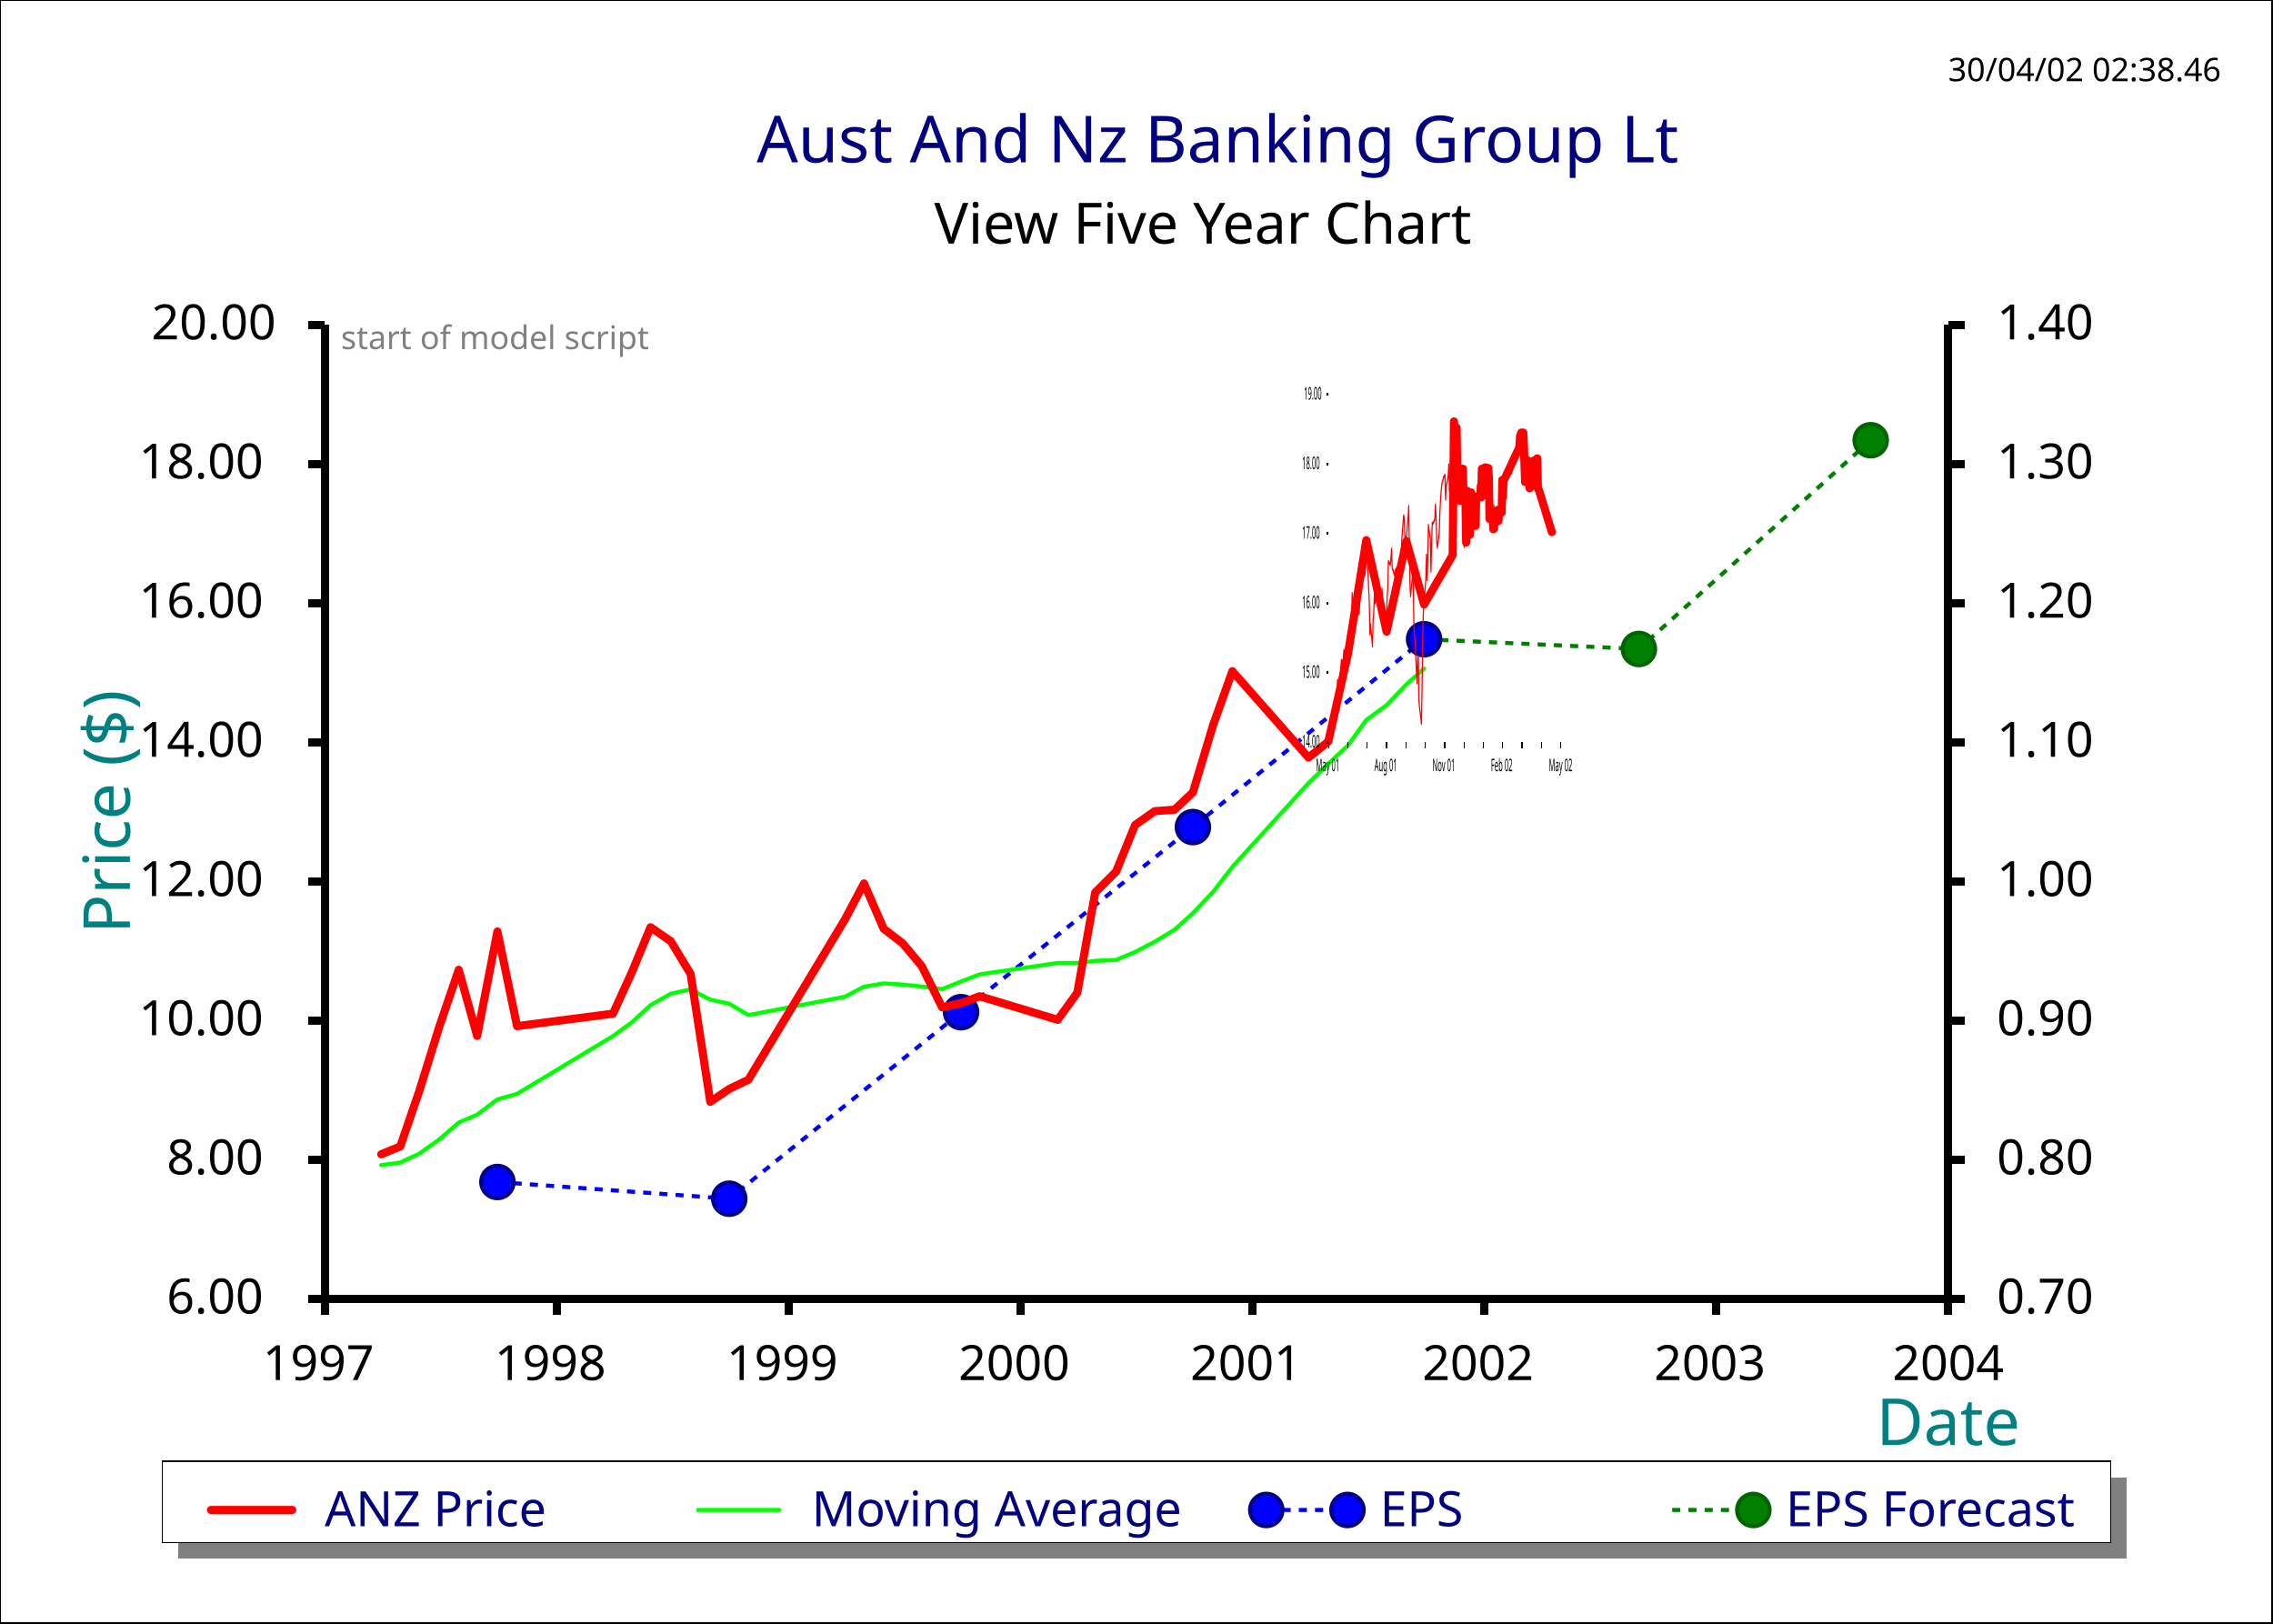
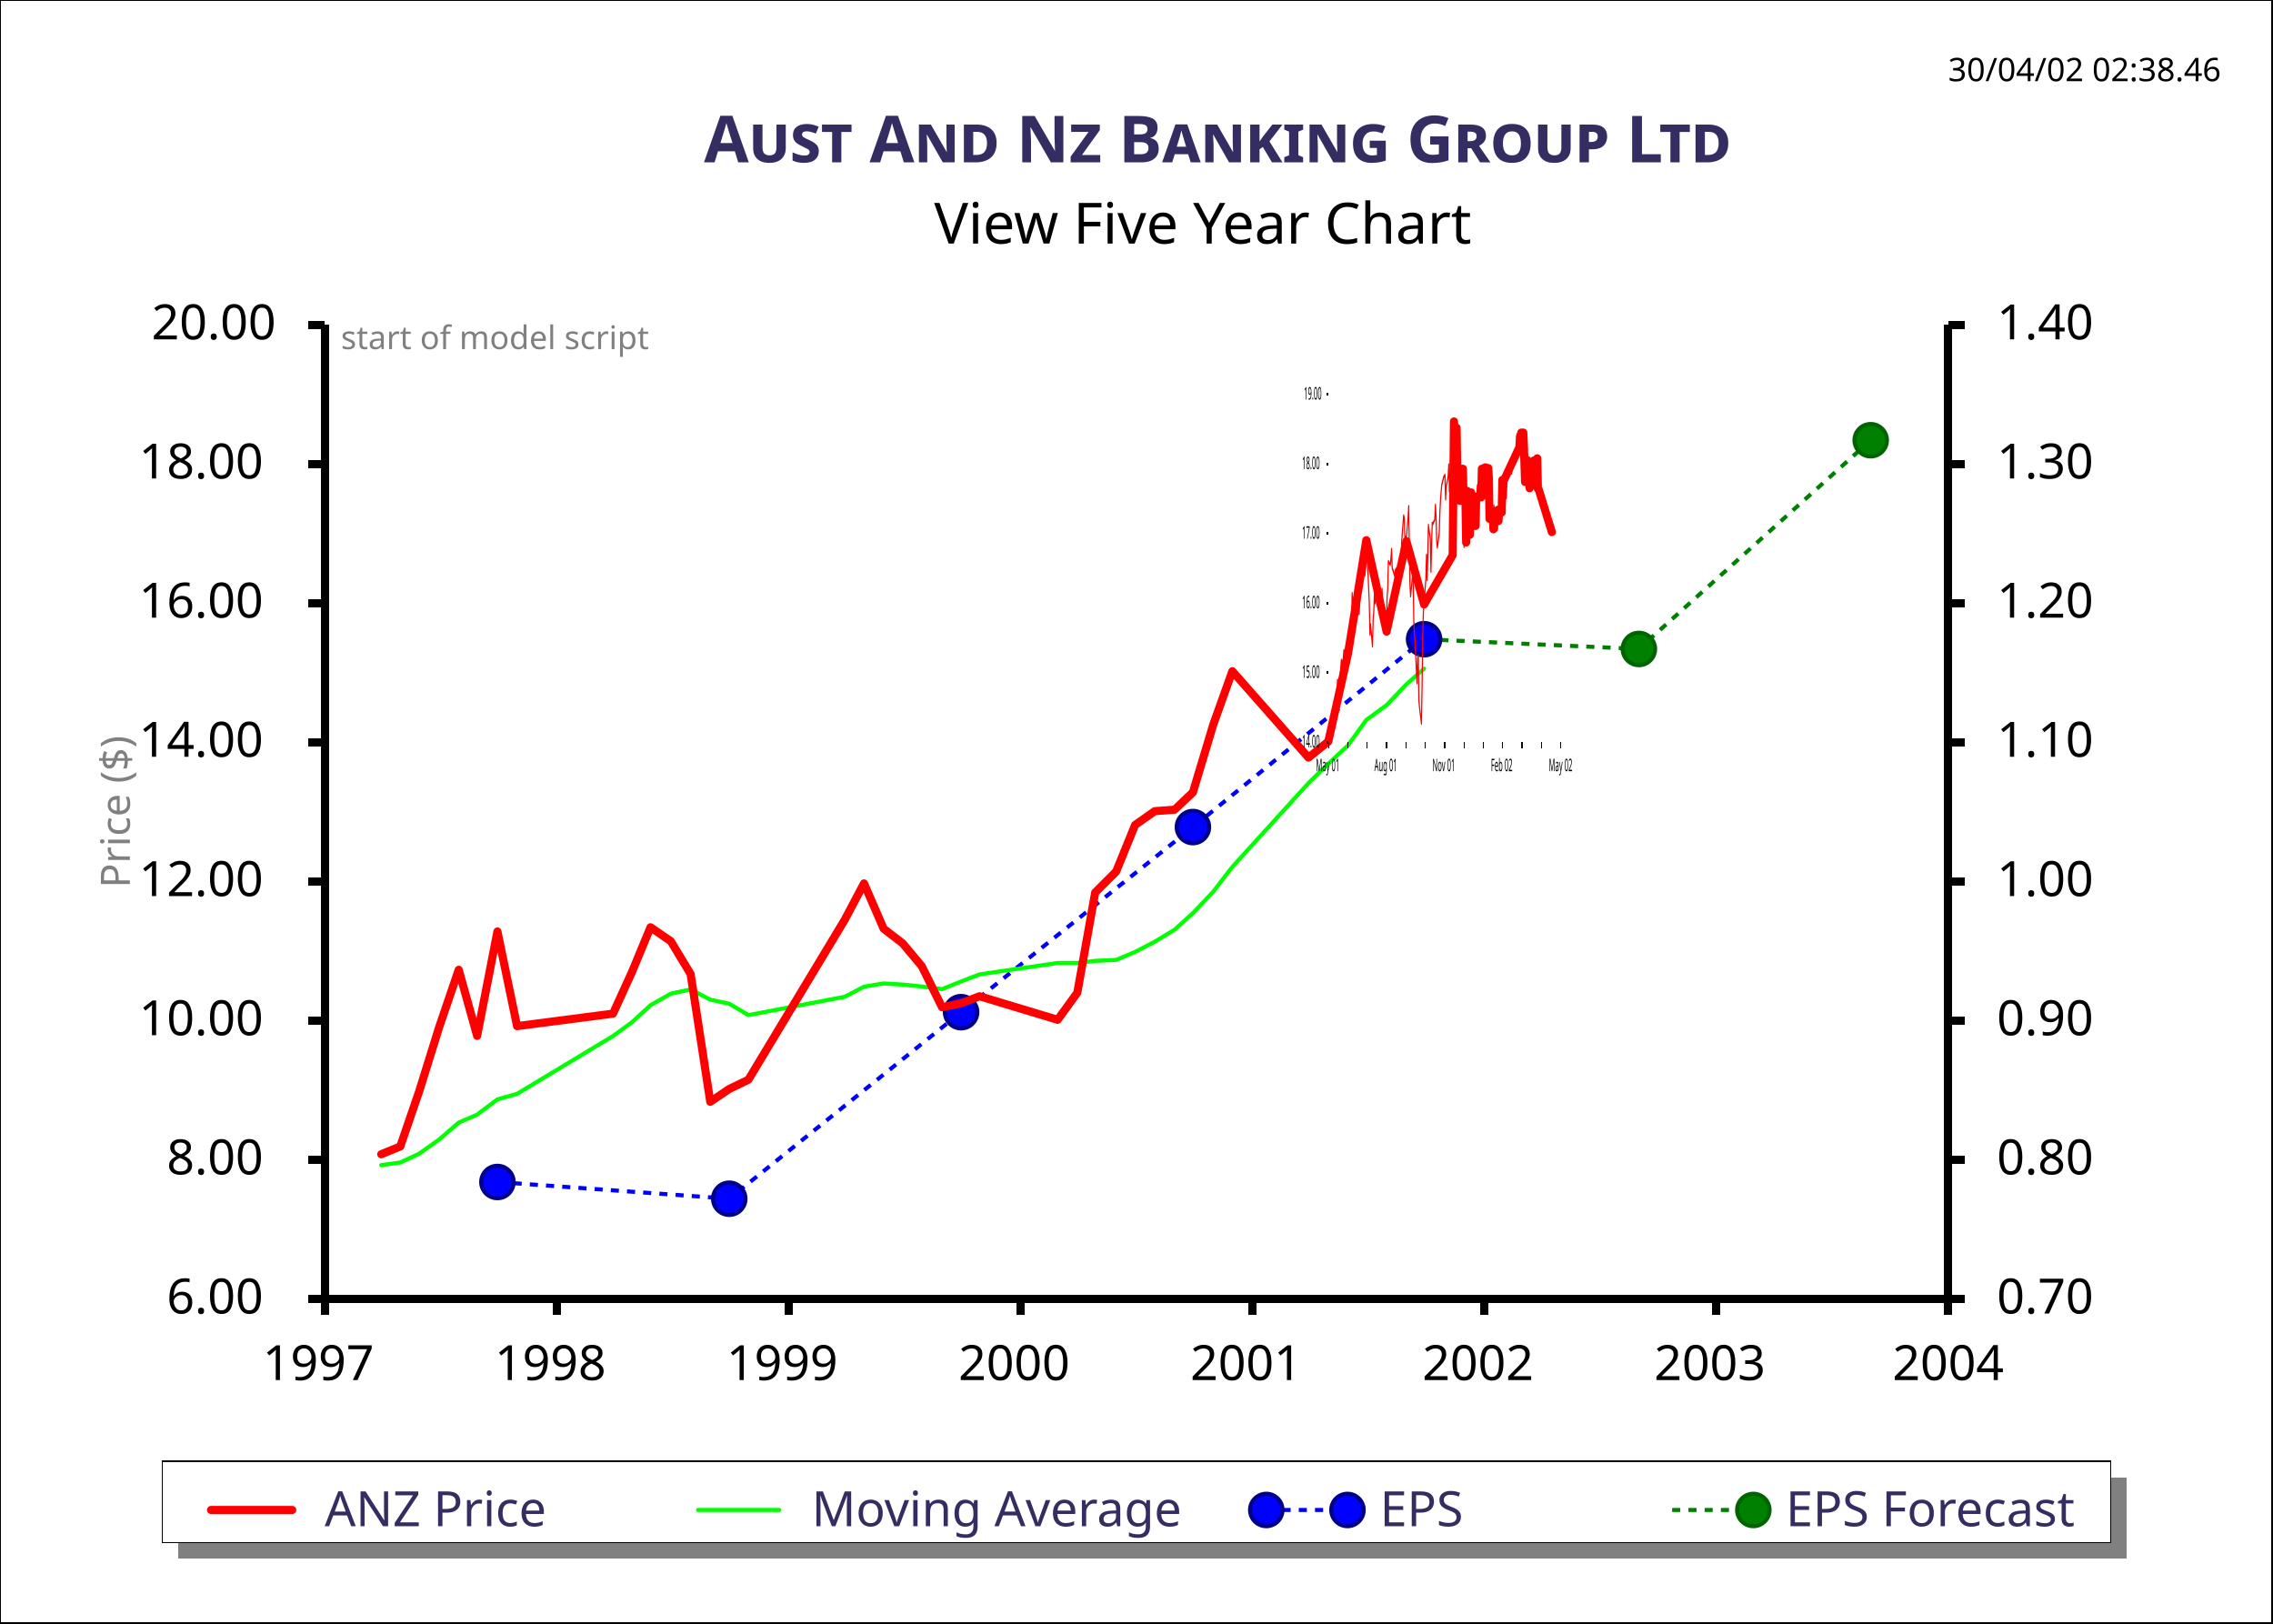
<svg xmlns="http://www.w3.org/2000/svg" xmlns:ns1="http://foo" xmlns:xlink="http://www.w3.org/1999/xlink" width="100%" height="100%" viewBox="0 0 14001 10001" preserveAspectRatio="xMidYMid meet" zoomAndPan="magnify">
  <style type="text/css">
		
		text { font-family: sans-serif; }
- 		text.chartTitle { fill:navy; font-size:400; text-anchor:middle; }
+ 		text.chartTitle { fill:#342d62; font-size:400; text-anchor:middle; font-family:verdana,sans-serif; font-variant:small-caps; font-weight:bold; }
		path.price          { stroke:red ; stroke-width:50; stroke-linejoin:round; stroke-linecap:round; fill:none; }
		path.movingAverage  { stroke:lime ; stroke-width:25; stroke-linejoin:round; stroke-linecap:round; fill:none; }
		path.eps            { stroke:blue ; marker:url(#epsMarker); fill:none; stroke-dasharray:50,50 ; stroke-width:25 }
		path.epsfc          { stroke:green ; marker-mid:url(#epsfcMarker); marker-end:url(#epsfcMarker) ; fill:none; stroke-dasharray:50,50 ; stroke-width:25}
		text.xAxisLabels    { font-size:300; text-anchor:middle; }
		text.priceLabels    { font-size:300; text-anchor:end; baseline-shift:-30% }
		text.EPSLabels      { font-size:300; text-anchor:start; baseline-shift:-30% }
- 		text.xAxisTitle     { fill:teal; font-size:400; text-anchor:middle; }
- 		text.yAxisTitle     { fill:teal; font-size:400; text-anchor:middle; }
+ 		text.xAxisTitle     { fill:grey; font-size:250; text-anchor:middle; }
+ 		text.yAxisTitle     { fill:grey; font-size:250; text-anchor:middle; }
		path.axes           { fill:none; stroke:black; stroke-width:50 ; shape-rendering:crispEdges }
- 		text.legendText     { fill:navy; font-size:300; }
+ 		text.legendText     { fill:#342d62; font-size:300; }
		circle.epsMarker    { fill:blue ; stroke:darkblue }
		circle.epsfcMarker  { fill:green ; stroke:darkgreen }
		rect.twelveMonthZoom      { fill:whitesmoke ; fill-opacity:0.9 ; stroke-width:20 ; stroke:none ; stroke-linejoin:round ; stroke-dasharray:500 500 }
		.hide           { stroke:none ; fill:white ; fill-opacity:0 }

		text.changeViewLink   { font-size:350 ; text-anchor:middle;}
		g.fiveYearChart     {  }
		g.twelveMonthChart     {  }
		
	</style>
  <defs>
    <ns1:menu id="NewMenu">
      <ns1:header>Custom Menu</ns1:header>
      <ns1:item action="ZoomIn">Zoom &amp;In</ns1:item>
      <ns1:item action="ZoomOut">Zoom &amp;Out</ns1:item>
      <ns1:item action="OriginalView">&amp;Original View</ns1:item>
      <ns1:separator />
      <ns1:item>&amp;My Function</ns1:item>
      <ns1:menu>
        <ns1:header>Ben</ns1:header>
        <ns1:item>Hit Ben</ns1:item>
        <ns1:item>Main ben</ns1:item>
        <ns1:item>Laugh At Ben</ns1:item>
      </ns1:menu>
      <ns1:separator />
      <xlink:item href="inserted_link.html" target="resource window">Menu Link...</xlink:item>
      <ns1:separator />
      <ns1:item action="Quality">Higher &amp;Quality</ns1:item>
      <ns1:item action="Pause">&amp;Pause</ns1:item>
      <ns1:item action="Mute">&amp;Mute</ns1:item>
      <ns1:separator />
      <ns1:item action="Find">&amp;Find...</ns1:item>
      <ns1:item action="FindAgain">Find &amp;Again</ns1:item>
      <ns1:separator />
      <ns1:item action="CopySVG">&amp;Copy SVG</ns1:item>
      <ns1:item action="ViewSVG">&amp;View SVG...</ns1:item>
      <ns1:item action="ViewSource">View Sourc&amp;e...</ns1:item>
      <ns1:item action="SaveAs">&amp;Save SVG As...</ns1:item>
      <ns1:item action="SaveSnapshotAs">Sa&amp;ve Current State...</ns1:item>
      <ns1:separator />
      <ns1:item action="Help">&amp;Help...</ns1:item>
      <ns1:item action="About">About SVG Viewer...</ns1:item>
    </ns1:menu>
    <g id="chartTitle">
-       <text x="0" y="500" startOffset="0" class="chartTitle" font-size="400">Aust And Nz Banking Group Lt</text>
+       <text x="0" y="500" startOffset="0" class="chartTitle" font-size="400">Aust And Nz Banking Group Ltd</text>
    </g>
    <g id="legend">
      <name>Legend</name>
      <g style="fill:gray; stroke:black; stroke-width:0" shape-rendering="crispEdges">
        <rect x="100" y="100" width="12000" height="500" />
      </g>
      <g style="fill:white; stroke:black; stroke-width:6" shape-rendering="crispEdges">
        <rect x="0" y="0" width="12000" height="500" />
      </g>
      <g>
        <path d="M 300 300 h 500" class="price" />
        <text x="1000" y="400" startOffset="0" class="legendText" font-size="250">ANZ Price</text>
        <path d="M 3300 300 h 500" class="movingAverage" />
        <text x="4000" y="400" startOffset="0" class="legendText" font-size="250">Moving Average</text>
        <path d="M 6800 300 h 500" class="eps" />
        <text x="7500" y="400" startOffset="0" class="legendText" font-size="250">EPS</text>
        <path d="M 9300 300 h 500" class="epsfc" />
        <text x="10000" y="400" startOffset="0" class="legendText" font-size="250">EPS Forecast</text>
      </g>
    </g>
-     <g id="xAxisTitle">
-       <text x="0" y="0" startOffset="0" class="xAxisTitle">Date</text>
-     </g>
    <g id="yAxisTitle">
-       <text x="0" y="0" startOffset="0" class="yAxisTitle">Price ($)</text>
+       <text x="0" y="0" startOffset="0" class="yAxisTitle" font-size="250">Price ($)</text>
    </g>
    <marker id="epsMarker" markerWidth="10" markerHeight="10" refX="5" refY="5" preserveAspectRatio="xMidYMid meet">
      <circle cx="5" cy="5" r="4" class="epsMarker" />
    </marker>
    <marker id="epsfcMarker" markerWidth="10" markerHeight="10" refX="5" refY="5" preserveAspectRatio="xMidYMid meet">
      <circle cx="5" cy="5" r="4" class="epsfcMarker" />
    </marker>
  </defs>
  <g>
    <rect x="0" y="0" width="14000" height="10000" style="fill:white; stroke:black; stroke-width:15" shape-rendering="crispEdges" />
  </g>
  <g id="debug" transform="translate(2100,1900)">
    <text style="font-size:200;fill:grey" startOffset="0">
      <tspan x="0" y="250">start of model script</tspan>
    </text>
  </g>
  <g id="fiveYearChart" class="fiveYearChart">
    <use xlink:href="#legend" x="1000" y="9000" />
    <g transform="translate(2000,2000)">
      <path d="M 6772 1937 8095 1997 9523 711.4" class="epsfc" />
      <path d="M 1064 5280 2492 5383 3920 4234 5348 3094 6772 1937" class="eps" />
      <path d="M 348.2 5176 465.6 5160 582.9 5105 704.2 5019 825.5 4914 939 4865 1064 4771 1185 4737 1776 4381 1894 4295 2007 4191 2132 4120 2254 4094 2375 4157 2492 4182 2610 4252 3204 4139 3322 4077 3443 4057 3560 4064 3678 4076 3803 4092 3920 4045 4034 4001 4515 3931 4636 3931 4746 3918 4875 3912 4992 3863 5113 3800 5235 3726 5348 3624 5473 3492 5591 3339 6060 2823 6182 2704 6303 2591 6416 2434 6541 2343 6663 2215 6772 2118" class="movingAverage" />
      <path d="M 348.2 5109 465.6 5061 582.9 4719 704.2 4329 825.5 3973 939 4380 1064 3737 1185 4320 1776 4243 1894 3984 2007 3711 2132 3797 2254 3999 2375 4786 2492 4707 2610 4650 3204 3664 3322 3441 3443 3720 3560 3810 3678 3951 3803 4204 3920 4179 4034 4136 4515 4281 4636 4114 4746 3497 4875 3368 4992 3081 5113 2996 5235 2987 5348 2880 5473 2464 5591 2134 6060 2666 6182 2567 6303 2027 6416 1327 6541 1890 6663 1333 6772 1723 6948 1419 6956 595.7 6960 642.9 6964 634.3 6968 634.3 6972 634.3 6976 882.9 6980 964.3 6984 968.6 6987 1020 6991 1084 6995 1084 6999 1084 7003 977.1 7007 887.1 7011 887.1 7015 1063 7019 1089 7023 1089 7027 1089 7031 1341 7034 1119 7038 1024 7042 1239 7046 1294 7050 1294 7054 1294 7058 1131 7062 1033 7066 1217 7070 1161 7074 1149 7077 1217 7081 1217 7085 1239 7089 1239 7093 1059 7097 1059 7109 1063 7113 1063 7117 1063 7121 1063 7124 1063 7128 887.1 7132 887.1 7136 887.1 7140 882.9 7144 938.6 7148 878.6 7152 878.6 7156 882.9 7160 882.9 7164 882.9 7167 882.9 7171 942.9 7175 1196 7179 1196 7183 1196 7187 1196 7191 1196 7195 1161 7199 1260 7203 1256 7207 1149 7210 1170 7214 1170 7218 1170 7222 1166 7226 1140 7230 1209 7234 1157 7238 1157 7242 1157 7246 1157 7250 1157 7254 955.7 7257 1063 7261 964.3 7359 754.3 7363 685.7 7367 677.1 7371 664.3 7375 664.3 7379 664.3 7383 664.3 7387 750 7390 848.6 7394 968.6 7398 827.1 7402 835.7 7406 835.7 7410 835.7 7414 960 7418 968.6 7422 1007 7426 934.3 7430 990 7433 990 7437 990 7441 874.3 7445 865.7 7449 835.7 7453 925.7 7457 840 7461 840 7469 822.9 7473 1011 7477 1011 7559 1277" class="price" />
      <path d="M 0 6000 v 100 M 1429 6000 v 100 M 2857 6000 v 100 M 4286 6000 v 100 M 5714 6000 v 100 M 7143 6000 v 100 M 8571 6000 v 100 M 10000 6000 v 100 " class="axes" />
      <text id="XLabels" startOffset="0" class="xAxisLabels" font-size="300">
        <tspan x="0" y="6500">1997</tspan>
        <tspan x="1429" y="6500">1998</tspan>
        <tspan x="2857" y="6500">1999</tspan>
        <tspan x="4286" y="6500">2000</tspan>
        <tspan x="5714" y="6500">2001</tspan>
        <tspan x="7143" y="6500">2002</tspan>
        <tspan x="8571" y="6500">2003</tspan>
        <tspan x="10000" y="6500">2004</tspan>
      </text>
      <path d="M 0 0 h -100 M 0 857.1 h -100 M 0 1714 h -100 M 0 2571 h -100 M 0 3429 h -100 M 0 4286 h -100 M 0 5143 h -100 M 0 6000 h -100 " class="axes" />
      <text id="YLabels" startOffset="0" class="priceLabels" font-size="300">
        <tspan x="-300" y="6000">  6.00</tspan>
        <tspan x="-300" y="5143">  8.00</tspan>
        <tspan x="-300" y="4286"> 10.00</tspan>
        <tspan x="-300" y="3429"> 12.00</tspan>
        <tspan x="-300" y="2571"> 14.00</tspan>
        <tspan x="-300" y="1714"> 16.00</tspan>
        <tspan x="-300" y="857.1"> 18.00</tspan>
        <tspan x="-300" y="0"> 20.00</tspan>
      </text>
      <path d="M 10000 0 v 6000" class="axes" />
      <path d="M 10000 0 h 100 M 10000 857.1 h 100 M 10000 1714 h 100 M 10000 2571 h 100 M 10000 3429 h 100 M 10000 4286 h 100 M 10000 5143 h 100 M 10000 6000 h 100 " class="axes" />
      <text id="EPSLabels" startOffset="0" class="EPSLabels" font-size="300">
        <tspan x="10300" y="6000">  0.70</tspan>
        <tspan x="10300" y="5143">  0.80</tspan>
        <tspan x="10300" y="4286">  0.90</tspan>
        <tspan x="10300" y="3429">  1.00</tspan>
        <tspan x="10300" y="2571">  1.10</tspan>
        <tspan x="10300" y="1714">  1.20</tspan>
        <tspan x="10300" y="857.1">  1.30</tspan>
        <tspan x="10300" y="0">  1.40</tspan>
      </text>
      <animate id="fadeOutFiveYear" attributeType="CSS" attributeName="opacity" from="1" to="0" begin="twelveMonthLinkGroup.click" dur="1s" fill="freeze" accumulate="none" additive="replace" calcMode="linear" restart="always" />
      <animate id="fadeInFiveYear" attributeType="CSS" attributeName="opacity" from="0" to="1" begin="fiveYearLink.click" dur="1s" fill="freeze" accumulate="none" additive="replace" calcMode="linear" restart="always" />
    </g>
  </g>
  <g id="twelveMonthLinkGroup">
    <g id="twelveMonthHighlights" visibility="hidden">
      <g transform="translate(2000,2000)">
        <rect id="twelveMonthBox" x="6184" y="428.571" width="1428.991" height="2142.857" opacity="1" class="twelveMonthZoom">

				</rect>
      </g>
      <text id="twelveMonthLink" x="7500" y="1500" startOffset="0" text-decoration="underline" class="changeViewLink">
				View last twelve months
				<set attributeType="CSS" attributeName="text-decoration" to="underline" begin="twelveMonthLinkGroup.mouseover" dur="0.1s" fill="freeze" restart="always" />
        <set attributeType="CSS" attributeName="text-decoration" to="none" begin="twelveMonthLinkGroup.mouseout" dur="0.1s" fill="freeze" restart="always" />
      </text>
    </g>
    <g transform="translate(8184, 2428.571) scale(0.1428991, 0.3571429)">
      <g id="twelveMonthChart" opacity="1">
        <path d="M 0 6000 v 100 M 833.3 6000 v 100 M 1667 6000 v 100 M 2500 6000 v 100 M 3333 6000 v 100 M 4167 6000 v 100 M 5000 6000 v 100 M 5833 6000 v 100 M 6667 6000 v 100 M 7500 6000 v 100 M 8333 6000 v 100 M 9167 6000 v 100 M 10000 6000 v 100 " class="axes" />
        <path d="M 0 6000 27.4 5964 54.79 5616 82.19 5626 164.4 5472 191.8 5712 219.2 5760 246.6 5496 274 5448 356.2 5304 383.6 4932 411 5064 438.4 4908 465.8 5017 547.9 4584 575.3 4606 602.7 4796 630.1 4560 657.5 4416 739.7 4478 767.1 4584 794.5 4392 821.9 4476 849.3 4320 931.5 3917 958.9 4104 986.3 4020 1014 3431 1041 3720 1151 3900 1178 3850 1205 3876 1233 3636 1315 3786 1342 3540 1370 3096 1397 2844 1425 2904 1507 2700 1534 2580 1562 3120 1589 3000 1616 2515 1699 3108 1726 3348 1753 3600 1781 4140 1808 3972 1890 4344 1918 3888 1945 3760 1973 3450 2000 3600 2082 3420 2110 3576 2137 3478 2164 3263 2192 3530 2274 3480 2301 3360 2329 3576 2356 3960 2384 3972 2466 3744 2493 4092 2521 3480 2548 3360 2575 2880 2658 2940 2685 2832 2712 2670 2740 3000 2767 3024 2849 3132 2877 3036 2904 3012 2932 3048 2959 3000 3041 3144 3068 3000 3096 3034 3123 2795 3151 2520 3233 2093 3260 2136 3288 2476 3315 2460 3342 2532 3425 2124 3452 1931 3479 2676 3507 3300 3534 3480 3616 3120 3644 3132 3671 3902 3699 4140 3726 4272 3808 4980 3836 4560 3863 4500 3890 5280 3918 5400 4000 5676 4027 5064 4055 4208 4082 3780 4110 3624 4192 3169 4219 2772 4247 3202 4274 2767 4301 2256 4384 2496 4411 3056 4438 2592 4466 2220 4493 2232 4575 2160 4603 1908 4630 2100 4658 2532 4685 2640 4767 2400 4795 2040 4822 1824 4849 1680 4877 1560 4959 1427 4986 1411 5014 1392 5041 1810 5068 1596 5151 1416 5178 1214 5205 1672 5233 1465 5260 1106 5342 896.4 5370 720 5397 474 5425 600 5452 579.6 5534 1224 5562 1488 5589 1512 5616 1656 5644 1836 5726 1536 5753 1392 5781 1620 5808 1776 5836 2629 5918 2340 5945 1932 5973 1740 6000 2270 6027 2424 6110 1968 6137 1691 6164 2209 6192 2050 6219 2213 6301 2274 6329 1872 6356 1764 6384 1782 6411 1574 6493 1512 6575 1380 6603 1284 6685 1429 6740 1265 6767 1259 6795 1273 6877 1440 6904 1932 6932 2148 6959 2050 6986 2028 7068 2304 7096 2328 7123 1920 7151 2016 7178 2082 7260 2059 7288 1992 7315 2184 7342 2040 7370 2033 7479 1482 7507 1776 7534 1500 7562 1806 7644 1632 7671 1512 7699 1440 7726 1364 7753 1200 7836 1224 7863 1344 7890 1363 7918 1224 7945 1153 8027 1188 8055 960 8082 1132 8110 1032 8137 996 8219 910.8 8247 648 8274 696 8301 660 8521 1140 8603 1488 8630 1512 8658 1620 8685 1416 8712 1572 8795 1248 8822 1224 8849 1140 8877 1392 8904 1152 8986 1104 9014 1632" class="price" />
        <text id="XLabels" startOffset="0" class="xAxisLabels" font-size="300">
          <tspan x="0" y="6500">May 01</tspan>
          <tspan x="2500" y="6500">Aug 01</tspan>
          <tspan x="5000" y="6500">Nov 01</tspan>
          <tspan x="7500" y="6500">Feb 02</tspan>
          <tspan x="10000" y="6500">May 02</tspan>
        </text>
        <path d="M 0 0 h -100 M 0 1200 h -100 M 0 2400 h -100 M 0 3600 h -100 M 0 4800 h -100 M 0 6000 h -100 " class="axes" />
        <text id="twelveMonthPriceLabels" startOffset="0" class="priceLabels" font-size="300">
          <tspan x="-300" y="6000"> 14.00</tspan>
          <tspan x="-300" y="4800"> 15.00</tspan>
          <tspan x="-300" y="3600"> 16.00</tspan>
          <tspan x="-300" y="2400"> 17.00</tspan>
          <tspan x="-300" y="1200"> 18.00</tspan>
          <tspan x="-300" y="0"> 19.00</tspan>
        </text>
        <animateTransform id="expandTwelveScale" attributeType="XML" attributeName="transform" type="scale" from="1 1" to="6.998 2.8" begin="twelveMonthLinkGroup.click" dur="1s" fill="freeze" additive="replace" accumulate="none" calcMode="linear" restart="always" />
        <animateTransform id="expandTwelveTrans" attributeType="XML" attributeName="transform" type="translate" by="-6184 -428.571" begin="twelveMonthLinkGroup.click" dur="1s" fill="freeze" additive="replace" accumulate="none" calcMode="linear" restart="always" />
        <set attributeType="CSS" attributeName="opacity" to="1" begin="fiveYearLink.click" dur="1s" fill="remove" restart="always" />
        <animateTransform id="shrinkTwelveTrans" attributeType="XML" attributeName="transform" type="translate" from="1 1" to="6184, 428.571" begin="fiveYearLink.click" dur="1s" fill="freeze" additive="sum" accumulate="none" calcMode="linear" restart="always" />
        <animateTransform id="shrinkTwelveScale" attributeType="XML" attributeName="transform" type="scale" from="1 1" to="0.143, 0.357" begin="fiveYearLink.click" dur="1s" fill="freeze" additive="sum" accumulate="none" calcMode="linear" restart="always" />
      </g>
    </g>
  </g>
  <text id="fiveYearLink" x="7500" y="1500" startOffset="0" visibility="visible" class="changeViewLink">
		View Five Year Chart
		<set attributeType="CSS" attributeName="text-decoration" to="underline" begin="fiveYearLink.mouseover" fill="freeze" restart="always" />
    <set attributeType="CSS" attributeName="text-decoration" to="none" begin="fiveYearLink.mouseout" fill="freeze" restart="always" />
  </text>
  <g>
    <text x="12000" y="500" style="font-size:200" startOffset="0">30/04/02 02:38.46</text>
    <use xlink:href="#chartTitle" x="7500" y="500" />
    <use xlink:href="#xAxisTitle" x="12000" y="8900" />
    <use xlink:href="#yAxisTitle" transform="translate(800,5000) rotate(-90)" />
    <path d="M 2000,2000 v 6000 h 10000 " class="axes" />
  </g>
</svg>
